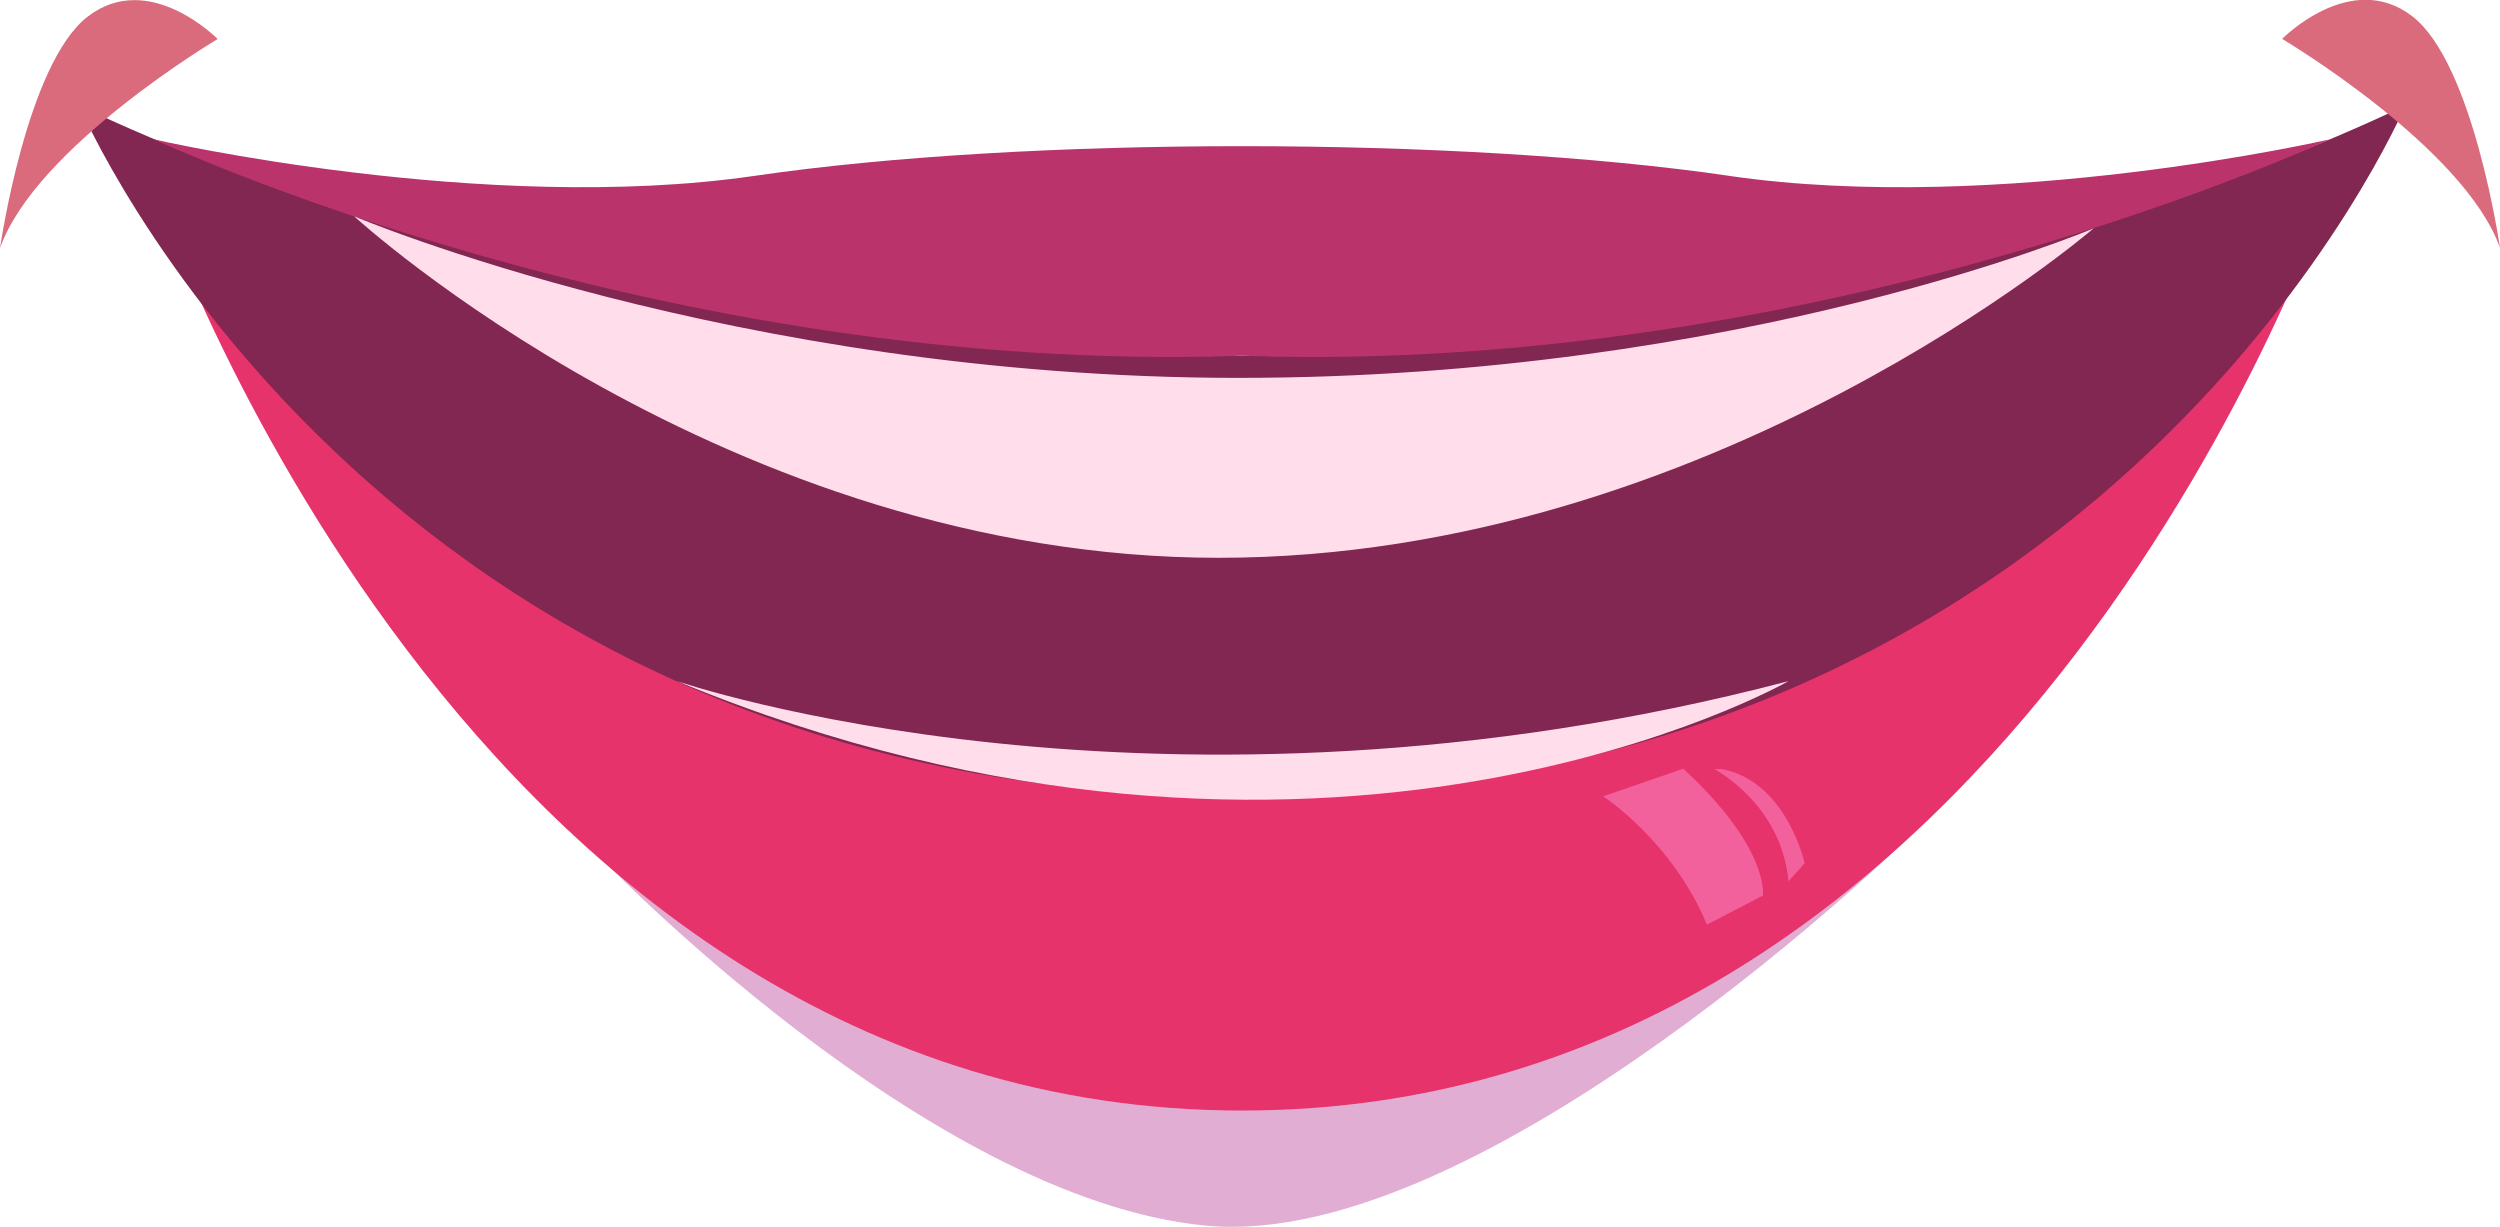
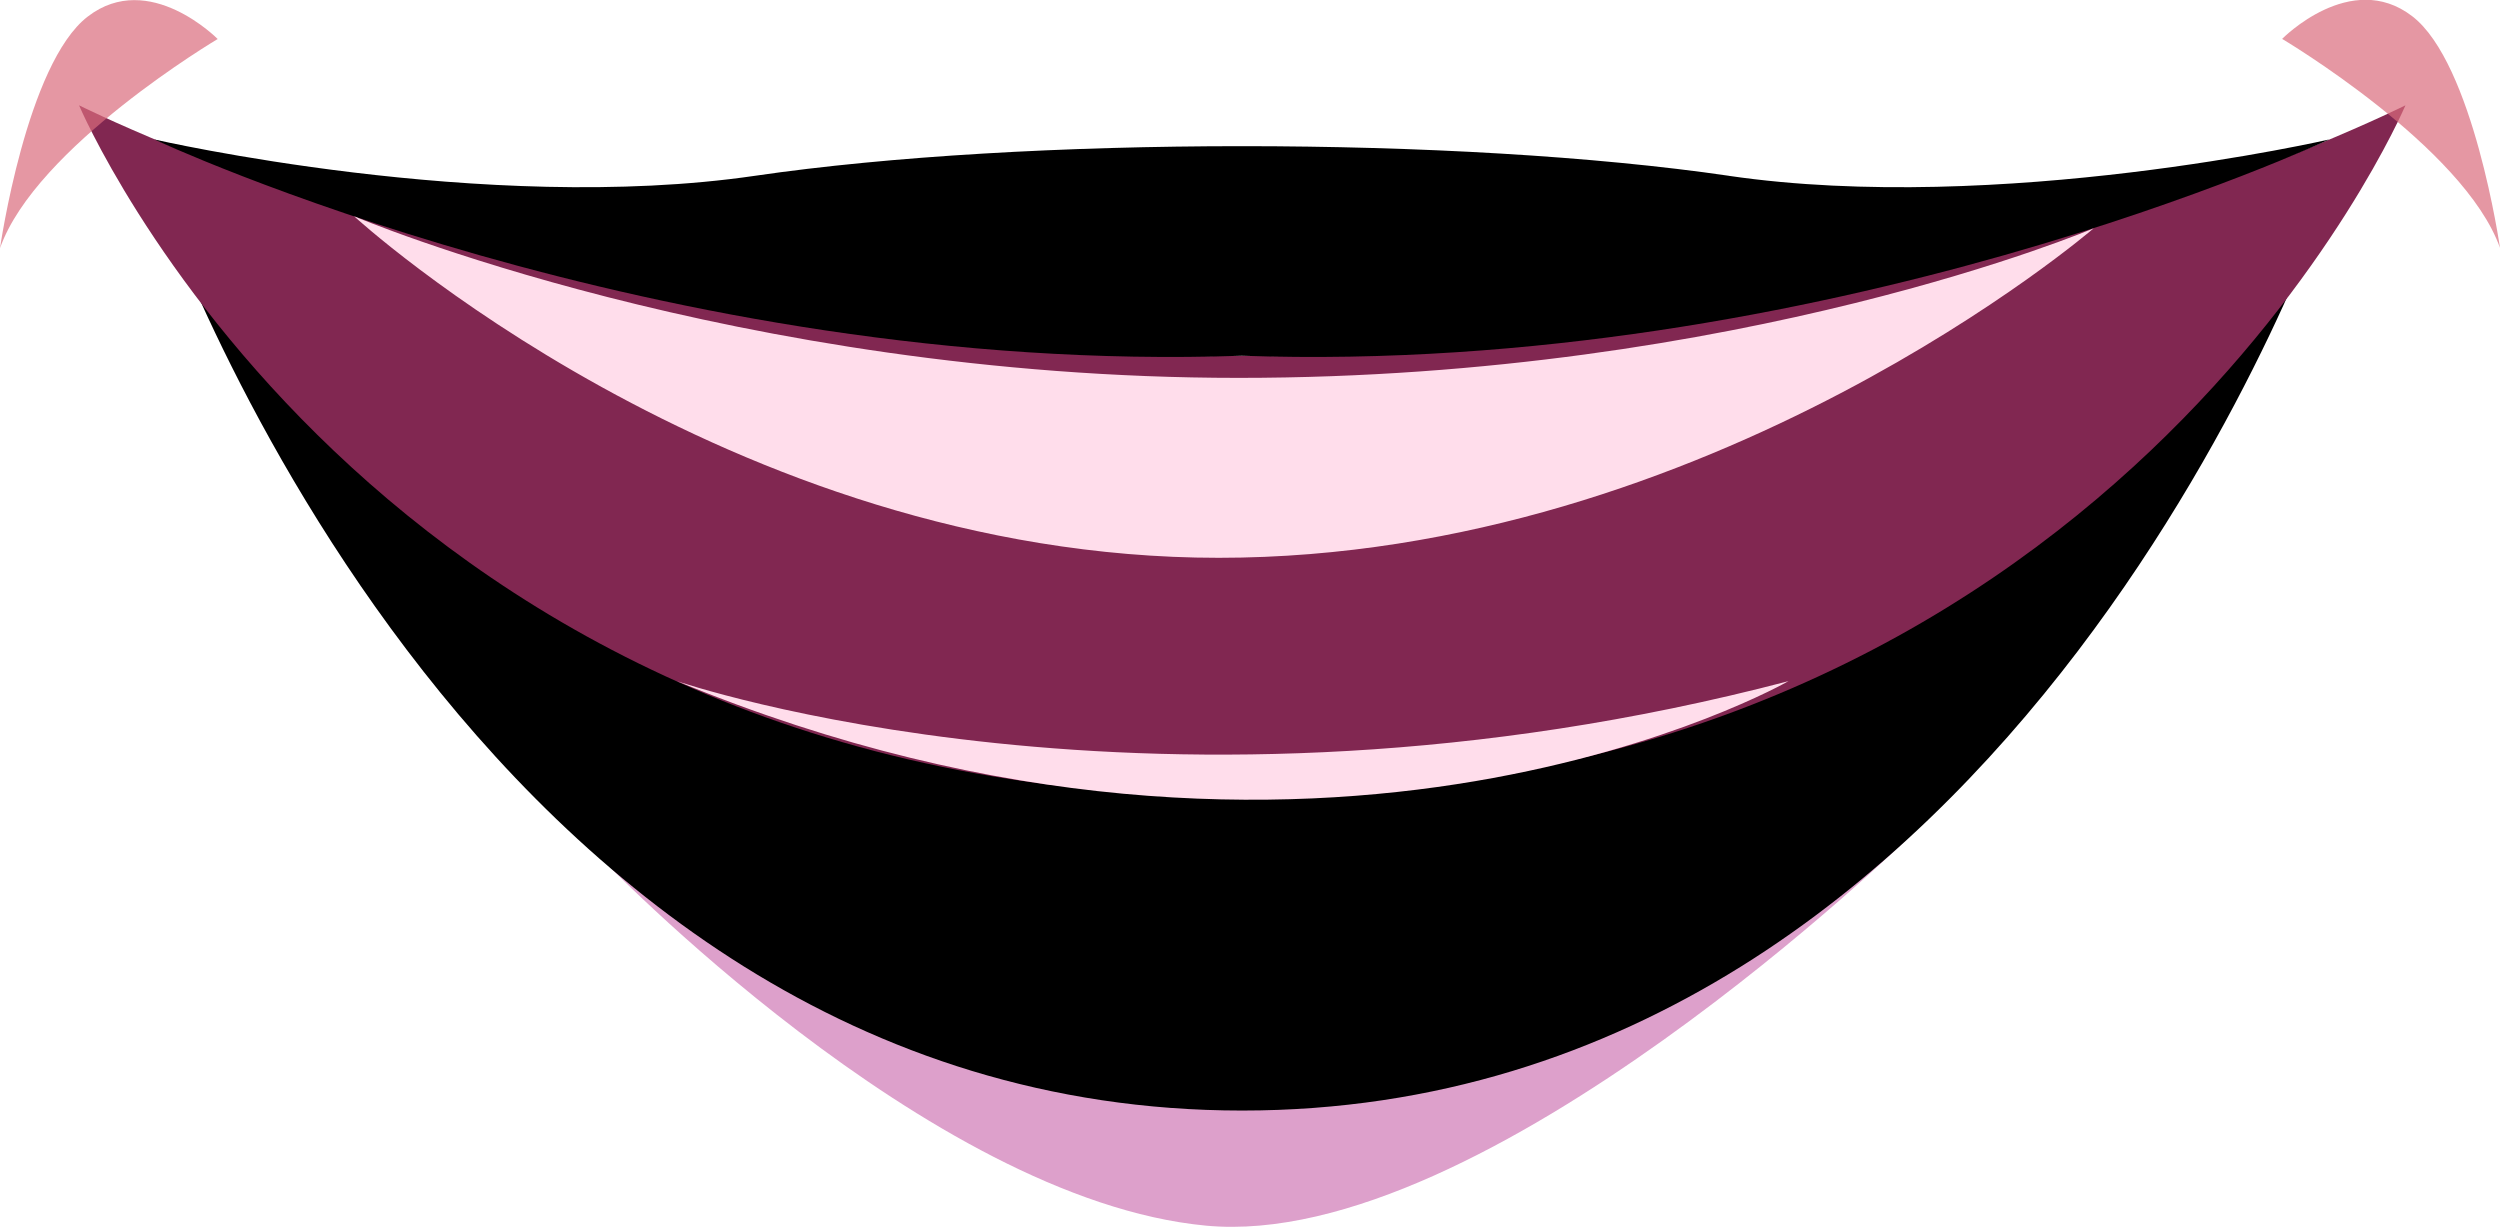
<svg xmlns="http://www.w3.org/2000/svg" viewBox="0 0 79.06 38.8">
  <g style="isolation:isolate;">
    <g id="b">
      <g id="c">
-         <path d="M18.96,27.09s10.37,10.84,19.18,11.67c8.81.83,22.31-12.36,22.31-12.36,0,0-20.27,18-41.49.69Z" style="fill:#ce77b5; mix-blend-mode:multiply; opacity:.6; stroke-width:0px;" />
-         <path d="M4.89,5.97s9.79,29.15,34.39,29.15S73.68,6.07,73.68,6.07l-33.93,13.16L4.89,5.97Z" style="fill:#e7336b; stroke-width:0px;" />
+         <path d="M18.96,27.09s10.37,10.84,19.18,11.67c8.81.83,22.31-12.36,22.31-12.36,0,0-20.27,18-41.49.69Z" style="fill: rgb(206, 119, 181); mix-blend-mode: multiply; stroke-width: 0px; opacity: 0.7;" />
+         <path d="M4.89,5.97s9.79,29.15,34.39,29.15S73.68,6.07,73.68,6.07l-33.93,13.16L4.89,5.97Z" style="stroke-width: 0px; fill: fillColor;" />
        <path d="M39.28,11.25C18.96,11.59,2.5,3.33,2.5,3.33c0,0,9.24,21.86,36.78,21.86S76.07,3.33,76.07,3.33c0,0-16.46,8.26-36.78,7.92Z" style="fill:#812751; stroke-width:0px;" />
-         <path d="M54.68,5.56c-8.55-1.25-22.26-1.25-30.81,0-8.55,1.25-18.99-1.15-18.99-1.15,0,0,15.95,7.48,34.39,6.84,18.44.64,34.39-6.84,34.39-6.84,0,0-10.44,2.4-18.99,1.15Z" style="fill:#ba336b; stroke-width:0px;" />
+         <path d="M54.68,5.56c-8.55-1.25-22.26-1.25-30.81,0-8.55,1.25-18.99-1.15-18.99-1.15,0,0,15.95,7.48,34.39,6.84,18.44.64,34.39-6.84,34.39-6.84,0,0-10.44,2.4-18.99,1.15Z" style="stroke-width: 0px; fill: fillColor;" />
        <path d="M11.2,6.84s11.76,10.8,27.34,10.8,27.67-10.42,27.67-10.42c0,0-11.12,4.73-27.04,4.73S11.2,6.84,11.2,6.84Z" style="fill:#ffddeb; stroke-width:0px;" />
-         <path d="M72.17,1.23s5.76,3.42,6.89,6.61c0,0-.84-5.85-2.78-7.33-1.94-1.49-4.11.72-4.11.72Z" style="fill:#da6b7c; stroke-width:0px;" />
-         <path d="M6.89,1.23S1.12,4.65,0,7.85C0,7.85.84,2,2.78.52c1.94-1.49,4.11.72,4.11.72Z" style="fill:#da6b7c; stroke-width:0px;" />
+         <path d="M72.17,1.23s5.76,3.42,6.89,6.61c0,0-.84-5.85-2.78-7.33-1.94-1.49-4.11.72-4.11.72Z" style="fill: rgb(218, 107, 124); stroke-width: 0px; opacity: 0.7;" />
+         <path d="M6.89,1.23S1.12,4.65,0,7.85C0,7.85.84,2,2.78.52c1.94-1.49,4.11.72,4.11.72Z" style="fill: rgb(218, 107, 124); stroke-width: 0px; opacity: 0.7;" />
        <path d="M50.71,25.19s2.18,1.42,3.27,4.05l1.77-.92s.22-1.49-2.52-4.01l-2.52.87Z" style="fill:#ffddeb; mix-blend-mode:soft-light; stroke-width:0px;" />
        <path d="M54.21,24.32s2.12,1.09,2.35,3.55l.51-.57s-.57-2.6-2.63-2.98h-.23Z" style="fill:#ffddeb; mix-blend-mode:soft-light; stroke-width:0px;" />
        <path d="M21.41,21.54s15.2,5.23,35.15,0c0,0-14.73,8.44-35.15,0Z" style="fill:#ffddeb; stroke-width:0px;" />
      </g>
    </g>
  </g>
</svg>
